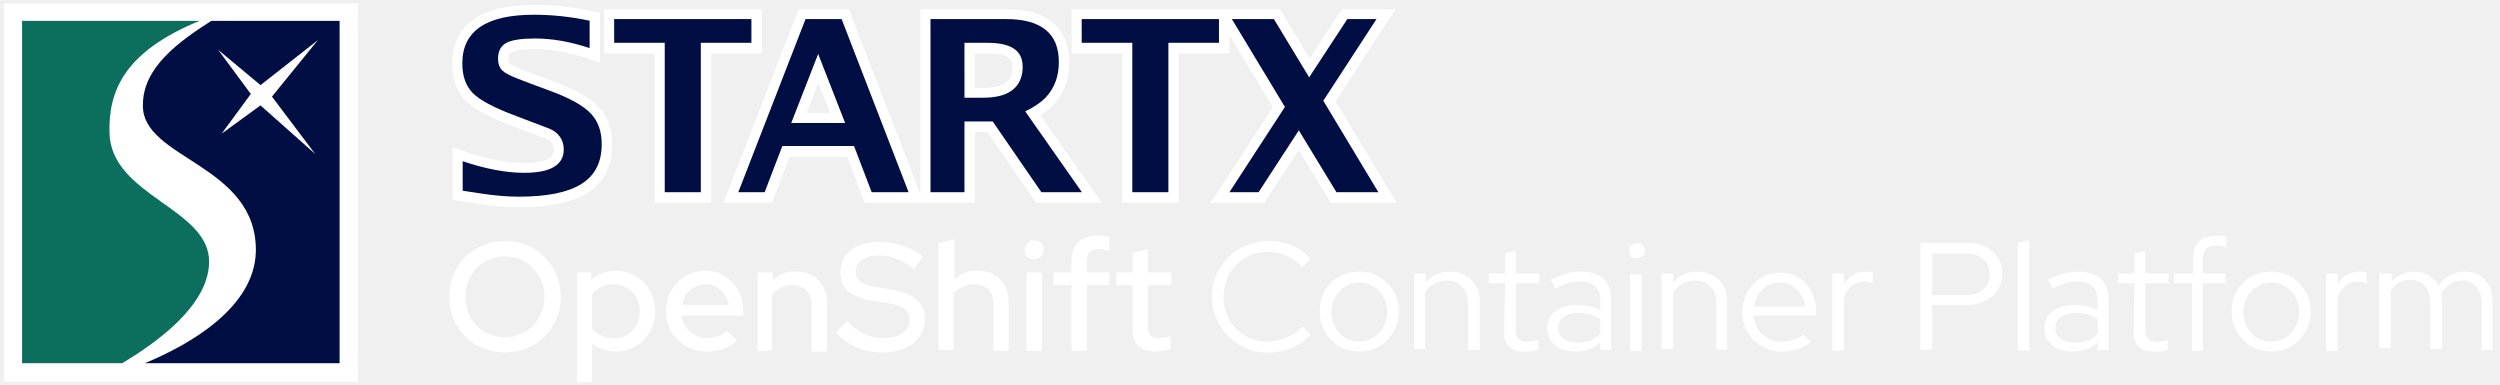
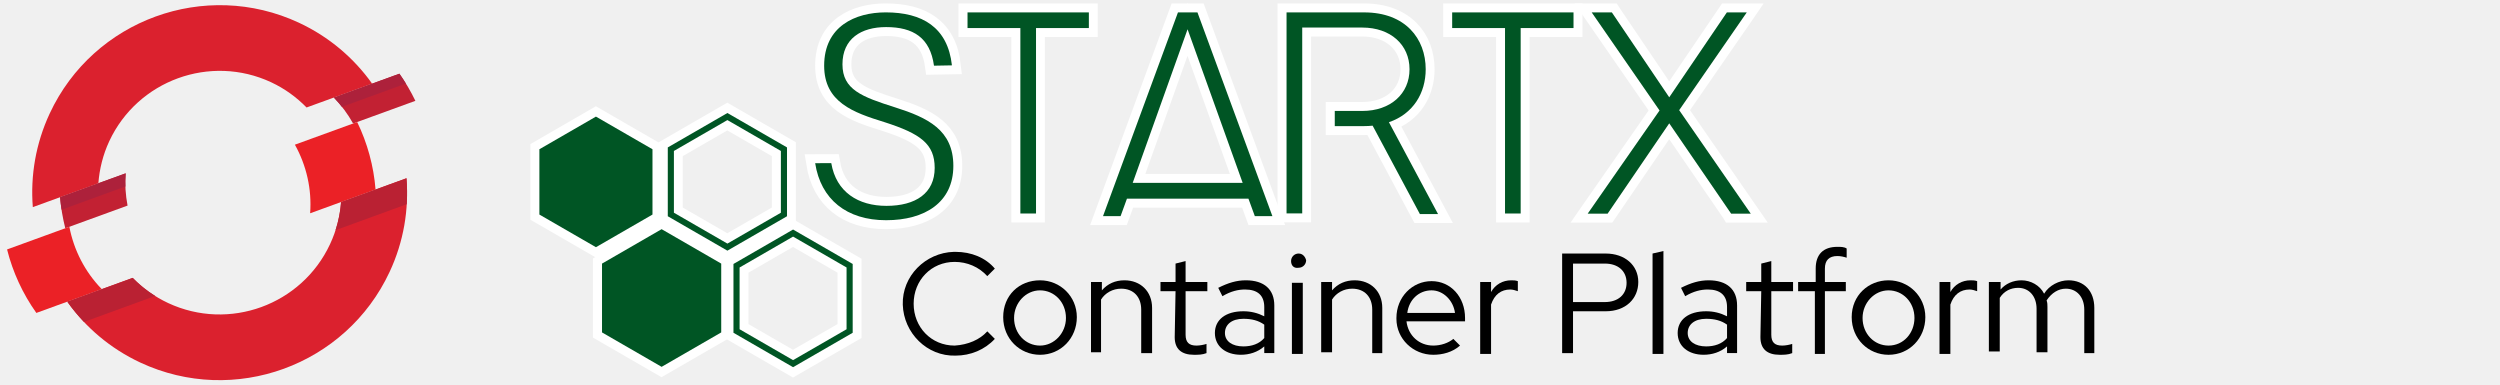
- <svg xmlns="http://www.w3.org/2000/svg" id="svg76" version="1.1" width="259.9" viewBox="0 0 259.9 40" height="40" enable-background="new 0 0 259.9 40">
-   <defs id="defs80" />
-   <g transform="matrix(0.1744864,0,0,0.1744864,0.2991442,0.079288)" id="g863">
-     <rect y="1.637" x="0.68" height="225.386" width="210.912" id="rect621" style="font-size:12px;fill:#ffffff;fill-rule:evenodd;stroke:none" />
-     <path id="logoGreen" d="M 11.437,11.975 V 215.938 H 71.152 C 90.753,204.108 122.259,182.195 122.877,156.011 123.599,123.553 64.364,116.56 63.514,78.6 62.881,53.047 72.961,30.149 117.157,11.975 Z" style="fill:#0c6f5e;fill-opacity:1;fill-rule:evenodd;stroke:none" />
-     <path id="logoBlue" d="m 124.148,11.975 c -19.075,12.24 -40.708,27.582 -40.708,49.939 -1.051,32.591 68.333,35.206 67.281,87.772 -1.016,32.863 -38.482,54.803 -66.131,66.252 H 200.631 V 11.975 Z m 63.528,11.471 -27.361,33.656 25.756,34.17 -32.566,-28.934 -23.154,16.828 17.373,-23.638 -19.461,-26.301 25.242,21.035 z" style="fill:#000e44;fill-opacity:1;fill-rule:evenodd;stroke:none" />
-     <path id="rect2864-2" d="m 316.483,8.558 c -28.424,1.052e-4 -42.645,9.673 -42.645,29.006 -1e-5,7.482 2.05,13.329 6.144,17.559 4.094,4.183 12.219,8.576 24.361,13.177 l 11.365,4.332 9.57,3.624 c 2.884,1.069 5.141,2.766 6.77,5.09 1.489,2.138 2.224,4.61 2.224,7.445 -7e-5,9.295 -7.844,13.951 -23.521,13.951 -10.793,0 -23.021,-2.301 -36.698,-6.902 V 113.398 l 11.019,1.68 c 1.196,0.181 2.375,0.349 3.537,0.504 4.494,0.599 8.735,1.001 12.721,1.208 2.119,0.11 4.167,0.165 6.143,0.165 16.887,0 29.339,-2.528 37.341,-7.593 8.048,-5.019 12.073,-12.901 12.074,-23.637 -1e-4,-7.761 -2.219,-13.91 -6.638,-18.465 -4.42,-4.601 -12.341,-9.014 -23.785,-13.243 l -11.876,-4.398 -7.956,-3.064 c -4.606,-1.766 -7.653,-3.424 -9.142,-4.958 -1.582,-1.627 -2.372,-3.908 -2.372,-6.836 -3e-5,-4.461 1.636,-7.593 4.892,-9.405 3.256,-1.766 8.975,-2.652 17.163,-2.652 10.188,8.9e-5 21.024,1.905 32.515,5.716 V 12.116 C 338.571,9.745 327.509,8.558 316.483,8.558 Z M 364.295,11.144 v 14.149 h 30.143 v 89.012 h 21.495 V 25.293 h 30.143 V 11.144 Z m 114.032,0 -40.059,103.161 h 15.697 l 10.542,-27.524 h 42.71 l 10.525,27.524 h 21.989 L 499.822,11.144 Z m 74.451,0 v 103.161 h 20.243 V 72.138 h 16.817 l 29.023,42.167 h 24.147 L 609.226,66.142 c 5.489,-2.649 9.703,-5.573 12.634,-8.779 4.931,-5.484 7.396,-12.366 7.396,-20.639 -10e-5,-17.056 -10.48,-25.58 -31.46,-25.58 z m 90.082,0 v 14.149 h 30.159 v 89.012 h 21.495 V 25.293 h 30.143 V 11.144 Z m 89.473,0 31.609,52.346 -33.075,50.814 h 17.377 l 23.999,-36.863 22.401,36.863 h 24.987 L 786.821,59.8 818.512,11.144 H 801.135 L 778.388,45.849 757.386,11.144 Z m -159.312,14.149 H 586.841 c 6.466,9e-5 11.415,0.999 14.857,2.998 4.001,2.277 5.996,6.031 5.996,11.283 -4e-5,5.019 -1.431,9.092 -4.316,12.205 -3.815,4.136 -10.172,6.21 -19.057,6.21 h -11.299 z m -87.167,6.622 16.06,41.129 H 469.811 Z" style="fill:#ffffff;fill-opacity:1;stroke:#ffffff;stroke-width:12.201;stroke-linecap:butt;stroke-linejoin:miter;stroke-miterlimit:2.5;stroke-dasharray:none;stroke-opacity:1" />
-     <path id="rect2864-6" d="m 316.384,8.327 c -28.424,1.052e-4 -42.645,9.673 -42.645,29.006 -1e-5,7.482 2.05,13.329 6.144,17.559 4.094,4.183 12.219,8.576 24.361,13.177 l 11.365,4.332 9.57,3.624 c 2.884,1.069 5.141,2.766 6.77,5.09 1.489,2.138 2.224,4.61 2.224,7.445 -6e-5,9.295 -7.844,13.951 -23.521,13.951 -10.793,0 -23.021,-2.301 -36.698,-6.902 v 17.559 l 11.019,1.68 c 8.281,1.255 15.749,1.878 22.401,1.878 16.887,0 29.339,-2.528 37.341,-7.593 8.048,-5.019 12.073,-12.901 12.074,-23.637 -8e-5,-7.761 -2.219,-13.91 -6.638,-18.465 -4.42,-4.601 -12.341,-9.014 -23.785,-13.243 l -11.876,-4.398 -7.956,-3.064 c -4.606,-1.766 -7.653,-3.424 -9.142,-4.958 -1.582,-1.627 -2.372,-3.908 -2.372,-6.836 -3e-5,-4.461 1.636,-7.593 4.892,-9.405 3.256,-1.766 8.976,-2.652 17.163,-2.652 10.188,8.9e-5 21.024,1.905 32.515,5.716 V 11.885 C 338.471,9.514 327.409,8.327 316.384,8.327 Z m 47.812,2.586 v 14.149 h 30.143 v 89.012 h 21.495 V 25.062 h 30.143 V 10.913 Z m 114.032,0 -40.059,103.161 h 15.697 L 464.408,86.55 h 42.71 l 10.525,27.524 h 21.989 L 499.723,10.913 Z m 74.451,0 v 103.161 h 20.243 V 71.907 h 16.817 l 29.023,42.167 h 24.147 L 609.126,65.911 c 5.489,-2.649 9.703,-5.573 12.634,-8.779 4.931,-5.484 7.396,-12.366 7.396,-20.639 -1e-4,-17.056 -10.48,-25.58 -31.46,-25.58 z m 90.082,0 v 14.149 h 30.159 v 89.012 h 21.495 V 25.062 h 30.143 V 10.913 Z m 89.473,0 31.609,52.346 -33.075,50.814 h 17.377 l 23.999,-36.863 22.401,36.863 h 24.987 L 786.721,59.569 818.412,10.913 H 801.035 L 778.288,45.618 757.287,10.913 Z M 572.922,25.062 h 13.82 c 6.466,9.1e-5 11.415,0.999 14.857,2.998 4.001,2.277 5.996,6.031 5.996,11.283 -7e-5,5.019 -1.431,9.092 -4.316,12.205 -3.815,4.136 -10.172,6.21 -19.057,6.21 h -11.299 z m -87.167,6.622 16.06,41.129 h -32.103 z" style="fill:#000e44;fill-opacity:1;stroke:none;stroke-width:0.791" />
+ <svg xmlns="http://www.w3.org/2000/svg" width="259.9" height="40" enable-background="new 0 0 259.9 40" version="1.1" viewBox="0 0 259.9 40">
+   <g transform="matrix(.93048 0 0 .93048 212.94 -87.497)" fill="#fff" stroke="#fff" stroke-width="6.83">
+     <g transform="matrix(.29282 0 0 -.29282 -168.59 110.71)">
+       <path d="m0 0v-24.916l21.575-12.457 21.576 12.457v24.916l-21.576 12.458z" fill="#fff" stroke="#fff" stroke-width="6.83" />
+     </g>
+     <g transform="matrix(.29282 0 0 -.29282 -140.25 135.06)">
+       <path d="M 0,0 -22.743,13.132 V 39.391 L 0,52.525 22.746,39.391 V 13.132 Z M -20.408,14.479 0,2.695 20.411,14.479 V 38.044 L 0,49.827 -20.408,38.044 Z" fill="#fff" stroke="#fff" stroke-width="6.83" />
+     </g>
+     <g transform="matrix(.29282 0 0 -.29282 -154.94 135.02)">
+       <path d="m0 0-22.743 13.133v26.259l22.743 13.134 22.743-13.134v-26.259z" fill="#fff" stroke="#fff" stroke-width="6.83" />
+     </g>
+     <g transform="matrix(.29282 0 0 -.29282 -147.59 122.04)">
+       <path d="M 0,0 -22.743,13.132 V 39.391 L 0,52.523 22.746,39.391 V 13.132 Z M -20.408,14.479 0,2.696 20.411,14.479 V 38.044 L 0,49.827 -20.408,38.044 Z" fill="#fff" stroke="#fff" stroke-width="6.83" />
+     </g>
+     <g transform="matrix(.29282 0 0 -.29282 -135.98 112.26)">
+       <path d="m0 0c1.879-11.084 10.309-16.305 21.057-16.305 11.147 0 18.402 4.828 18.402 14.478 0 9.132-5.372 13.044-19.207 17.479-11.819 3.651-22.966 7.564-22.966 21.521 0 15 11.817 20.346 23.504 20.346 13.835 0 23.638-5.61 25.249-20.214l-6.848-0.127c-1.476 10.696-7.926 14.731-18.269 14.731-9.533 0-16.653-4.432-16.653-14.215 0-9.652 7.387-12.39 20.146-16.435 12.358-3.91 22.164-8.609 22.164-22.304 0-13.955-10.883-20.735-25.657-20.735-15.04 0-24.918 7.934-27.067 21.759z" fill="#fff" stroke="#fff" stroke-width="6.83" />
+     </g>
+     <g transform="matrix(.29282 0 0 -.29282 -97.247 95.42)">
+       <path d="m0 0-28.592-77.724h6.702l2.421 6.645h46.364l2.429-6.645h6.702l-28.589 77.724zm3.667-6.433 21.02-58.61h-41.958z" fill="#fff" stroke="#fff" stroke-width="6.83" />
+     </g>
+     <g transform="matrix(.29282 0 0 -.29282 -120.76 95.42)">
+       <path d="m0 0v-5.971h20.164v-70.759h5.971v70.759h20.161v5.971z" fill="#fff" stroke="#fff" stroke-width="6.83" />
+     </g>
+     <g transform="matrix(.29282 0 0 -.29282 -68.19 117.95)">
+       <path d="m0 0-18.736 35.042c9.307 3.187 14.03 11.188 14.03 20.208 0 11.682-7.764 21.692-23.455 21.692h-29.64v-76.691h5.981v70.908h22.923c10.786 0 18.02-6.565 18.02-15.909 0-9.346-7.234-15.909-18.02-15.909h-10.504v-5.783h11.24c1.111 0 2.175 0.062 3.208 0.163l18.03-33.721z" fill="#fff" stroke="#fff" stroke-width="6.83" />
+     </g>
+     <g transform="matrix(.29282 0 0 -.29282 -66.605 95.42)">
+       <path d="m0 0v-5.971h20.164v-70.759h5.97v70.759h20.162v5.971z" fill="#fff" stroke="#fff" stroke-width="6.83" />
+     </g>
+     <g transform="matrix(.29282 0 0 -.29282 -35.918 95.42)">
+       <path d="m0 0-21.988-32.393-21.854 32.341-0.033 0.052h-7.696l25.885-37.419-27.287-39.189-0.124-0.179h7.598l23.511 34.461 23.581-34.409 0.031-0.052h7.491l-27.309 39.482 25.662 37.123 0.124 0.182z" fill="#fff" stroke="#fff" stroke-width="6.83" />
+     </g>
  </g>
-   <g transform="matrix(0.9349192,0,0,0.9349192,16.12814,2.338026)" fill="#fff" id="g977">
-     <path d="m 38.9,36.7 c -3.5,0 -6.2,-2.7 -6.2,-6.2 0,-3.5 2.7,-6.2 6.2,-6.2 3.5,0 6.2,2.7 6.2,6.2 0,3.5 -2.7,6.2 -6.2,6.2 z m 0,-10.7 c -2.5,0 -4.4,1.9 -4.4,4.5 0,2.6 1.9,4.5 4.4,4.5 2.5,0 4.4,-2 4.4,-4.5 C 43.3,28 41.4,26 38.9,26 Z" id="path923" />
-     <path d="m 46.8,27.8 h 1.7 v 0.8 c 0.7,-0.6 1.7,-1 2.7,-1 2.5,0 4.4,2 4.4,4.5 0,2.5 -1.9,4.5 -4.4,4.5 -0.9,0 -1.9,-0.3 -2.6,-0.9 V 40 H 46.9 V 27.8 Z m 1.8,2.4 v 3.9 c 0.5,0.6 1.5,1 2.4,1 1.7,0 2.9,-1.3 2.9,-3 0,-1.7 -1.3,-3 -2.9,-3 -1,0 -1.9,0.4 -2.4,1.1 z" id="path925" />
-     <path d="m 61.4,36.6 c -2.6,0 -4.6,-2 -4.6,-4.5 0,-2.5 1.9,-4.5 4.4,-4.5 2.4,0 4.2,2 4.2,4.5 v 0.5 h -6.9 c 0.2,1.4 1.5,2.5 2.9,2.5 0.8,0 1.6,-0.3 2.2,-0.8 l 1.1,1.1 c -0.9,0.8 -2.1,1.2 -3.3,1.2 z m -2.8,-5.2 h 5.2 c -0.3,-1.3 -1.3,-2.3 -2.5,-2.3 -1.4,0 -2.5,0.9 -2.7,2.3 z" id="path927" />
-     <path d="m 67,27.8 h 1.7 v 0.9 c 0.7,-0.7 1.6,-1.1 2.6,-1 2,0 3.4,1.4 3.4,3.4 v 5.5 H 73 v -5.2 c 0,-1.4 -0.8,-2.2 -2.2,-2.2 -0.9,0 -1.7,0.4 -2.2,1.1 v 6.2 H 67 Z" id="path929" />
-     <path d="m 76.9,33.2 c 1.3,1.3 2.6,1.9 4.1,1.9 1.7,0 2.9,-0.8 2.9,-2 0,-1.1 -0.7,-1.6 -2.4,-1.9 l -2,-0.3 c -2.2,-0.4 -3.3,-1.4 -3.3,-3.1 0,-2.1 1.7,-3.4 4.4,-3.4 1.7,0 3.4,0.6 4.8,1.6 l -1,1.4 c -1.3,-1 -2.6,-1.5 -3.9,-1.5 -1.6,0 -2.6,0.7 -2.6,1.8 0,1 0.6,1.4 2.1,1.7 l 1.9,0.3 c 2.5,0.4 3.7,1.5 3.7,3.3 0,2.2 -1.9,3.7 -4.8,3.7 -1.9,0 -3.8,-0.8 -5.1,-2.2 z" id="path931" />
-     <path d="m 87.2,24.5 1.7,-0.4 v 4.5 c 0.7,-0.7 1.6,-1.1 2.6,-1 2,0 3.4,1.4 3.4,3.4 v 5.5 h -1.7 v -5.2 c 0,-1.4 -0.8,-2.2 -2.2,-2.2 -0.9,0 -1.7,0.4 -2.2,1.1 v 6.2 H 87.1 V 24.5 Z" id="path933" />
-     <path d="m 96.7,25.3 c 0,-0.6 0.5,-1.1 1,-1.1 0.6,0 1.1,0.4 1.1,1 0,0.6 -0.4,1.1 -1,1.1 h -0.1 c -0.6,0.1 -1,-0.4 -1,-1 z m 1.9,11.2 h -1.7 v -8.7 h 1.7 z" id="path935" />
-     <path d="m 101.9,27.8 v -1.3 c 0,-1.8 1,-2.8 3,-2.8 0.4,0 0.8,0 1.2,0.2 v 1.5 c -0.3,-0.1 -0.7,-0.2 -1.1,-0.2 -0.9,0 -1.4,0.4 -1.4,1.3 v 1.3 h 2.5 v 1.4 h -2.5 v 7.3 h -1.7 v -7.3 h -2 v -1.4 z" id="path937" />
-     <path d="m 108.7,29.2 h -1.8 v -1.4 h 1.8 v -2.2 l 1.7,-0.4 v 2.6 h 2.6 v 1.4 h -2.6 v 4.7 c 0,0.9 0.4,1.2 1.3,1.2 0.4,0 0.8,-0.1 1.2,-0.2 v 1.4 c -0.5,0.2 -1.1,0.2 -1.6,0.3 -1.7,0 -2.6,-0.8 -2.6,-2.3 z" id="path939" />
-     <path d="m 127.6,33.8 0.9,0.9 c -1.2,1.3 -2.9,2 -4.7,2 -3.4,0.1 -6.2,-2.7 -6.3,-6.1 -0.1,-3.4 2.7,-6.2 6.1,-6.3 h 0.2 c 1.9,0 3.6,0.7 4.7,2 l -0.9,0.9 c -1,-1.1 -2.4,-1.7 -3.9,-1.7 -2.8,0 -4.9,2.2 -4.9,5 0,2.8 2.1,5 4.9,5 1.6,-0.1 3,-0.7 3.9,-1.7 z" id="path941" />
-     <path d="m 133.9,27.7 c 2.4,0 4.4,1.9 4.4,4.4 0,2.5 -1.9,4.5 -4.4,4.5 -2.4,0 -4.4,-1.9 -4.4,-4.5 0,-2.6 1.9,-4.4 4.4,-4.4 z m 3.1,4.5 c 0,-1.9 -1.4,-3.3 -3.1,-3.3 -1.7,0 -3.1,1.5 -3.1,3.3 0,1.9 1.4,3.3 3.1,3.3 1.7,0 3.1,-1.5 3.1,-3.3 z" id="path943" />
-     <path d="m 140,27.9 h 1.3 v 1 c 0.7,-0.8 1.6,-1.2 2.7,-1.2 1.9,0 3.3,1.3 3.3,3.3 v 5.4 H 146 v -5.2 c 0,-1.5 -0.9,-2.5 -2.4,-2.5 -1,0 -1.9,0.5 -2.4,1.3 v 6.3 H 140 Z" id="path945" />
-     <path d="m 150.1,29 h -1.8 v -1.1 h 1.8 v -2.2 l 1.2,-0.3 v 2.5 h 2.6 V 29 h -2.6 v 5.2 c 0,0.9 0.4,1.3 1.3,1.3 0.4,0 0.9,-0.1 1.2,-0.2 v 1.1 c -0.5,0.2 -1,0.2 -1.5,0.2 -1.5,0 -2.3,-0.7 -2.3,-2.1 z" id="path947" />
-     <path d="m 154.8,34 c 0,-1.6 1.3,-2.6 3.4,-2.6 0.9,0 1.7,0.2 2.5,0.6 v -1.1 c 0,-1.4 -0.8,-2.1 -2.3,-2.1 -0.8,0 -1.7,0.2 -2.7,0.8 l -0.5,-1 c 1.2,-0.6 2.2,-0.9 3.3,-0.9 2.2,0 3.4,1.1 3.4,3 v 5.7 h -1.2 v -0.8 c -0.8,0.7 -1.8,1 -2.8,1 -1.8,0 -3.1,-1 -3.1,-2.6 z m 3.4,1.6 c 1,0 1.9,-0.3 2.5,-1 V 33 c -0.7,-0.5 -1.5,-0.7 -2.5,-0.7 -1.4,0 -2.2,0.7 -2.2,1.7 0,1 0.9,1.6 2.2,1.6 z" id="path949" />
-     <path d="m 163.9,25.4 c 0,-0.5 0.4,-0.9 0.9,-0.9 0.5,0 0.8,0.4 0.9,0.8 0,0.5 -0.4,0.9 -0.9,0.9 -0.6,0.1 -0.9,-0.3 -0.9,-0.8 z m 1.4,11.1 H 164 V 28 h 1.3 z" id="path951" />
-     <path d="m 167.5,27.9 h 1.3 v 1 c 0.7,-0.8 1.6,-1.2 2.7,-1.2 1.9,0 3.3,1.3 3.3,3.3 v 5.4 h -1.2 v -5.2 c 0,-1.5 -0.9,-2.5 -2.4,-2.5 -1,0 -1.9,0.5 -2.4,1.3 v 6.3 h -1.3 z" id="path953" />
-     <path d="m 180.9,36.6 c -2.4,0 -4.4,-1.9 -4.4,-4.3 v -0.1 c 0,-2.5 1.9,-4.4 4.2,-4.4 2.3,0 4,1.9 4,4.4 v 0.4 h -7 c 0.2,1.7 1.5,2.9 3.2,2.9 0.9,0 1.8,-0.3 2.4,-0.8 l 0.8,0.8 c -0.9,0.8 -2.1,1.1 -3.2,1.1 z m -3.1,-5 h 5.7 c -0.2,-1.5 -1.4,-2.7 -2.8,-2.7 -1.5,0 -2.7,1.1 -2.9,2.7 z" id="path955" />
-     <path d="m 186.5,27.9 h 1.3 v 1.2 c 0.5,-0.9 1.4,-1.4 2.4,-1.4 0.3,0 0.5,0 0.8,0.1 V 29 c -0.3,-0.1 -0.6,-0.2 -0.9,-0.2 -1.1,0 -1.9,0.6 -2.3,1.8 v 5.9 h -1.3 z" id="path957" />
-     <path d="m 196.3,24.5 h 5.2 c 2.3,0 3.9,1.4 3.9,3.4 0,2 -1.5,3.5 -3.9,3.5 h -3.9 v 5 h -1.3 z m 1.3,1.2 v 4.6 h 3.8 c 1.6,0 2.6,-0.9 2.6,-2.3 0,-1.4 -1,-2.3 -2.6,-2.3 z" id="path959" />
-     <path d="m 208.4,36.5 h -1.3 v -12 l 1.3,-0.3 z" id="path961" />
-     <path d="m 210.1,34 c 0,-1.6 1.3,-2.6 3.4,-2.6 0.9,0 1.7,0.2 2.5,0.6 v -1.1 c 0,-1.4 -0.8,-2.1 -2.3,-2.1 -0.8,0 -1.7,0.2 -2.7,0.8 l -0.5,-1 c 1.2,-0.6 2.2,-0.9 3.3,-0.9 2.2,0 3.4,1.1 3.4,3 v 5.7 H 216 v -0.8 c -0.8,0.7 -1.8,1 -2.8,1 -1.8,0 -3.1,-1 -3.1,-2.6 z m 3.4,1.6 c 1,0 1.9,-0.3 2.5,-1 V 33 c -0.7,-0.5 -1.5,-0.7 -2.5,-0.7 -1.4,0 -2.2,0.7 -2.2,1.7 0,1 0.9,1.6 2.2,1.6 z" id="path963" />
-     <path d="m 220.1,29 h -1.8 v -1.1 h 1.8 v -2.2 l 1.2,-0.3 v 2.5 h 2.6 V 29 h -2.6 v 5.2 c 0,0.9 0.4,1.3 1.3,1.3 0.4,0 0.9,-0.1 1.2,-0.2 v 1.1 c -0.5,0.2 -1,0.2 -1.5,0.2 -1.5,0 -2.3,-0.7 -2.3,-2.1 z" id="path965" />
-     <path d="m 226.6,27.9 v -1.6 c 0,-1.7 0.9,-2.6 2.6,-2.6 0.4,0 0.8,0 1.1,0.2 V 25 c -0.3,-0.1 -0.7,-0.2 -1.1,-0.2 -1,0 -1.5,0.5 -1.5,1.5 v 1.6 h 2.5 V 29 h -2.5 v 7.5 h -1.2 V 29 h -2 v -1.1 z" id="path967" />
-     <path d="m 235.3,27.7 c 2.4,0 4.4,1.9 4.4,4.4 0,2.5 -1.9,4.5 -4.4,4.5 -2.4,0 -4.4,-1.9 -4.4,-4.5 0,-2.6 2,-4.4 4.4,-4.4 z m 3.1,4.5 c 0,-1.9 -1.4,-3.3 -3.1,-3.3 -1.7,0 -3.1,1.5 -3.1,3.3 0,1.9 1.4,3.3 3.1,3.3 1.8,0 3.1,-1.5 3.1,-3.3 z" id="path969" />
-     <path d="m 241.4,27.9 h 1.3 v 1.2 c 0.5,-0.9 1.4,-1.4 2.4,-1.4 0.3,0 0.5,0 0.8,0.1 V 29 c -0.3,-0.1 -0.6,-0.2 -0.9,-0.2 -1.1,0 -1.9,0.6 -2.3,1.8 v 5.9 h -1.3 z" id="path971" />
-     <path d="m 247.4,27.9 h 1.3 v 0.9 c 0.6,-0.7 1.5,-1.1 2.5,-1.1 1.1,0 2.2,0.6 2.7,1.6 0.6,-1 1.8,-1.6 2.9,-1.6 1.9,0 3.1,1.3 3.1,3.3 v 5.4 h -1.2 v -5.2 c 0,-1.5 -0.9,-2.5 -2.2,-2.5 -0.9,0 -1.7,0.5 -2.3,1.4 0.1,0.3 0.1,0.5 0.1,0.8 v 5.4 H 253 v -5.2 c 0,-1.5 -0.9,-2.5 -2.2,-2.5 -0.9,0 -1.7,0.4 -2.2,1.2 v 6.4 h -1.3 v -8.3 z" id="path973" />
+   <g transform="matrix(.93048 0 0 .93048 45.461 -87.497)">
+     <g transform="matrix(.29282 0 0 -.29282 11.407 110.71)">
+       <path d="m0 0v-24.916l21.575-12.457 21.576 12.457v24.916l-21.576 12.458z" fill="#005524" />
+     </g>
+     <g transform="matrix(.29282 0 0 -.29282 39.75 135.06)">
+       <path d="M 0,0 -22.743,13.132 V 39.391 L 0,52.525 22.746,39.391 V 13.132 Z M -20.408,14.479 0,2.695 20.411,14.479 V 38.044 L 0,49.827 -20.408,38.044 Z" fill="#005524" />
+     </g>
+     <g transform="matrix(.29282 0 0 -.29282 25.063 135.02)">
+       <path d="m0 0-22.743 13.133v26.259l22.743 13.134 22.743-13.134v-26.259z" fill="#005524" />
+     </g>
+     <g transform="matrix(.29282 0 0 -.29282 32.412 122.04)">
+       <path d="M 0,0 -22.743,13.132 V 39.391 L 0,52.523 22.746,39.391 V 13.132 Z M -20.408,14.479 0,2.696 20.411,14.479 V 38.044 L 0,49.827 -20.408,38.044 Z" fill="#005524" />
+     </g>
+     <g transform="matrix(.29282 0 0 -.29282 44.018 112.26)">
+       <path d="m0 0c1.879-11.084 10.309-16.305 21.057-16.305 11.147 0 18.402 4.828 18.402 14.478 0 9.132-5.372 13.044-19.207 17.479-11.819 3.651-22.966 7.564-22.966 21.521 0 15 11.817 20.346 23.504 20.346 13.835 0 23.638-5.61 25.249-20.214l-6.848-0.127c-1.476 10.696-7.926 14.731-18.269 14.731-9.533 0-16.653-4.432-16.653-14.215 0-9.652 7.387-12.39 20.146-16.435 12.358-3.91 22.164-8.609 22.164-22.304 0-13.955-10.883-20.735-25.657-20.735-15.04 0-24.918 7.934-27.067 21.759z" fill="#005524" />
+     </g>
+     <g transform="matrix(.29282 0 0 -.29282 82.753 95.42)">
+       <path d="m0 0-28.592-77.724h6.702l2.421 6.645h46.364l2.429-6.645h6.702l-28.589 77.724zm3.667-6.433 21.02-58.61h-41.958z" fill="#005524" />
+     </g>
+     <g transform="matrix(.29282 0 0 -.29282 59.241 95.42)">
+       <path d="m0 0v-5.971h20.164v-70.759h5.971v70.759h20.161v5.971z" fill="#005524" />
+     </g>
+     <g transform="matrix(.29282 0 0 -.29282 111.81 117.95)">
+       <path d="m0 0-18.736 35.042c9.307 3.187 14.03 11.188 14.03 20.208 0 11.682-7.764 21.692-23.455 21.692h-29.64v-76.691h5.981v70.908h22.923c10.786 0 18.02-6.565 18.02-15.909 0-9.346-7.234-15.909-18.02-15.909h-10.504v-5.783h11.24c1.111 0 2.175 0.062 3.208 0.163l18.03-33.721z" fill="#005524" />
+     </g>
+     <g transform="matrix(.29282 0 0 -.29282 113.39 95.42)">
+       <path d="m0 0v-5.971h20.164v-70.759h5.97v70.759h20.162v5.971z" fill="#005524" />
+     </g>
+     <g transform="matrix(.29282 0 0 -.29282 144.08 95.42)">
+       <path d="m0 0-21.988-32.393-21.854 32.341-0.033 0.052h-7.696l25.885-37.419-27.287-39.189-0.124-0.179h7.598l23.511 34.461 23.581-34.409 0.031-0.052h7.491l-27.309 39.482 25.662 37.123 0.124 0.182z" fill="#005524" />
+     </g>
+   </g>
+   <g transform="matrix(.82971 0 0 .82971 -1.8103 .53728)">
+     <path d="m54.228 11.987c-0.573-1.183-1.235-2.324-2.004-3.4l-8.213 2.989c0.955 0.978 1.758 2.076 2.414 3.251zm-36.303 9.083-8.215 2.989c0.105 1.317 0.333 2.619 0.651 3.894l7.804-2.841c-0.254-1.32-0.344-2.68-0.24-4.041" fill="#c22133" />
+     <path d="m36.156 9.66c1.709 0.797 3.189 1.885 4.438 3.16l8.213-2.989c-2.275-3.192-5.374-5.86-9.17-7.631-11.741-5.475-25.749-0.378-31.222 11.363-1.772 3.799-2.431 7.834-2.121 11.741l8.214-2.989c0.136-1.78 0.57-3.564 1.366-5.274 3.558-7.628 12.656-10.938 20.284-7.381" fill="#db212e" />
+     <path d="m44.916 24.668c-0.131 1.779-0.58 3.562-1.379 5.274-3.556 7.629-12.656 10.939-20.282 7.383-1.711-0.799-3.203-1.877-4.446-3.155l-8.196 2.982c2.27 3.192 5.365 5.861 9.164 7.634 11.741 5.474 25.746 0.376 31.221-11.365 1.774-3.796 2.428-7.831 2.115-11.735z" fill="#db212e" />
+     <path d="m46.935 14.641-7.804 2.84c1.45 2.598 2.135 5.588 1.91 8.595l8.196-2.981c-0.235-2.941-1.019-5.812-2.303-8.454m-36.063 13.124-7.804 2.842c0.716 2.845 1.96 5.549 3.67 7.955l8.195-2.984c-2.104-2.16-3.502-4.894-4.061-7.814" fill="#eb2126" />
+     <path d="m53.038 9.823c-0.259-0.42-0.527-0.834-0.814-1.236l-8.213 2.989c0.361 0.37 0.694 0.762 1.011 1.165zm-35.145 12.896c-0.02-0.547-0.011-1.097 0.031-1.649l-8.215 2.989c0.043 0.526 0.109 1.049 0.188 1.57l7.996-2.91z" fill="#ad213b" />
+     <path d="m53.112 21.686-8.196 2.982c-0.086 1.18-0.316 2.362-0.693 3.525l8.921-3.252c0.064-1.09 0.054-2.178-0.033-3.255m-42.499 15.468c0.631 0.889 1.33 1.736 2.089 2.536l8.922-3.254c-1.042-0.652-1.985-1.414-2.816-2.266z" fill="#ba2133" />
+   </g>
+   <g stroke-width=".87">
+     <path d="m102.64 34.447 0.783 0.783c-1.044 1.131-2.523 1.74-4.089 1.74-2.958 0.087-5.394-2.349-5.481-5.306-0.087-2.958 2.349-5.394 5.306-5.481h0.174c1.653 0 3.132 0.609 4.089 1.74l-0.783 0.783c-0.87-0.957-2.088-1.479-3.393-1.479-2.436 0-4.263 1.914-4.263 4.35 0 2.436 1.827 4.35 4.263 4.35 1.392-0.087 2.61-0.609 3.393-1.479z" />
+     <path d="m108.12 29.141c2.088 0 3.828 1.653 3.828 3.828 0 2.175-1.653 3.915-3.828 3.915-2.088 0-3.828-1.653-3.828-3.915 0-2.262 1.653-3.828 3.828-3.828zm2.697 3.915c0-1.653-1.218-2.871-2.697-2.871-1.479 0-2.697 1.305-2.697 2.871 0 1.653 1.218 2.871 2.697 2.871 1.479 0 2.697-1.305 2.697-2.871z" />
+     <path d="m113.42 29.315h1.131v0.87c0.609-0.696 1.392-1.044 2.349-1.044 1.653 0 2.871 1.131 2.871 2.871v4.698h-1.131v-4.524c0-1.305-0.783-2.175-2.088-2.175-0.87 0-1.653 0.435-2.088 1.131v5.481h-1.044z" />
+     <path d="m122.21 30.272h-1.566v-0.957h1.566v-1.914l1.044-0.261v2.175h2.262v0.957h-2.262v4.524c0 0.783 0.348 1.131 1.131 1.131 0.348 0 0.783-0.087 1.044-0.174v0.957c-0.435 0.174-0.87 0.174-1.305 0.174-1.305 0-2.001-0.609-2.001-1.827z" />
+     <path d="m126.3 34.621c0-1.392 1.131-2.262 2.958-2.262 0.783 0 1.479 0.174 2.175 0.522v-0.957c0-1.218-0.696-1.827-2.001-1.827-0.696 0-1.479 0.174-2.349 0.696l-0.435-0.87c1.044-0.522 1.914-0.783 2.871-0.783 1.914 0 2.958 0.957 2.958 2.61v4.958h-1.044v-0.696c-0.696 0.609-1.566 0.87-2.436 0.87-1.566 0-2.697-0.87-2.697-2.262zm2.958 1.392c0.87 0 1.653-0.261 2.175-0.87v-1.392c-0.609-0.435-1.305-0.609-2.175-0.609-1.218 0-1.914 0.609-1.914 1.479s0.783 1.392 1.914 1.392z" />
+     <path d="m134.22 27.14c0-0.435 0.348-0.783 0.783-0.783s0.696 0.348 0.783 0.696c0 0.435-0.348 0.783-0.783 0.783-0.522 0.087-0.783-0.261-0.783-0.696zm1.218 9.656h-1.131v-7.394h1.131z" />
+     <path d="m137.35 29.315h1.131v0.87c0.609-0.696 1.392-1.044 2.349-1.044 1.653 0 2.871 1.131 2.871 2.871v4.698h-1.044v-4.524c0-1.305-0.783-2.175-2.088-2.175-0.87 0-1.653 0.435-2.088 1.131v5.481h-1.131z" />
+     <path d="m149 36.883c-2.088 0-3.828-1.653-3.828-3.741v-0.087c0-2.175 1.653-3.828 3.654-3.828 2.001 0 3.48 1.653 3.48 3.828v0.348h-6.089c0.174 1.479 1.305 2.523 2.784 2.523 0.783 0 1.566-0.261 2.088-0.696l0.696 0.696c-0.783 0.696-1.827 0.957-2.784 0.957zm-2.697-4.35h4.958c-0.174-1.305-1.218-2.349-2.436-2.349-1.305 0-2.349 0.957-2.523 2.349z" />
+     <path d="m153.88 29.315h1.131v1.044c0.435-0.783 1.218-1.218 2.088-1.218 0.261 0 0.435 0 0.696 0.087v1.044c-0.261-0.087-0.522-0.174-0.783-0.174-0.957 0-1.653 0.522-2.001 1.566v5.133h-1.131z" />
+     <path d="m162.4 26.357h4.524c2.001 0 3.393 1.218 3.393 2.958s-1.305 3.045-3.393 3.045h-3.393v4.35h-1.131zm1.131 1.044v4.002h3.306c1.392 0 2.262-0.783 2.262-2.001s-0.87-2.001-2.262-2.001z" />
+     <path d="m172.93 36.796h-1.131v-10.439l1.131-0.261z" />
+     <path d="m174.41 34.621c0-1.392 1.131-2.262 2.958-2.262 0.783 0 1.479 0.174 2.175 0.522v-0.957c0-1.218-0.696-1.827-2.001-1.827-0.696 0-1.479 0.174-2.349 0.696l-0.435-0.87c1.044-0.522 1.914-0.783 2.871-0.783 1.914 0 2.958 0.957 2.958 2.61v4.958h-1.044v-0.696c-0.696 0.609-1.566 0.87-2.436 0.87-1.566 0-2.697-0.87-2.697-2.262zm2.958 1.392c0.87 0 1.653-0.261 2.175-0.87v-1.392c-0.609-0.435-1.305-0.609-2.175-0.609-1.218 0-1.914 0.609-1.914 1.479s0.783 1.392 1.914 1.392z" />
+     <path d="m183.1 30.272h-1.566v-0.957h1.566v-1.914l1.044-0.261v2.175h2.262v0.957h-2.262v4.524c0 0.783 0.348 1.131 1.131 1.131 0.348 0 0.783-0.087 1.044-0.174v0.957c-0.435 0.174-0.87 0.174-1.305 0.174-1.305 0-2.001-0.609-2.001-1.827z" />
+     <path d="m188.76 29.315v-1.392c0-1.479 0.783-2.262 2.262-2.262 0.348 0 0.696 0 0.957 0.174v0.957c-0.261-0.087-0.609-0.174-0.957-0.174-0.87 0-1.305 0.435-1.305 1.305v1.392h2.175v0.957h-2.175v6.524h-1.044v-6.524h-1.74v-0.957z" />
+     <path d="m196.33 29.141c2.088 0 3.828 1.653 3.828 3.828 0 2.175-1.653 3.915-3.828 3.915-2.088 0-3.828-1.653-3.828-3.915 0-2.262 1.74-3.828 3.828-3.828zm2.697 3.915c0-1.653-1.218-2.871-2.697-2.871s-2.697 1.305-2.697 2.871c0 1.653 1.218 2.871 2.697 2.871 1.566 0 2.697-1.305 2.697-2.871z" />
+     <path d="m201.63 29.315h1.131v1.044c0.435-0.783 1.218-1.218 2.088-1.218 0.261 0 0.435 0 0.696 0.087v1.044c-0.261-0.087-0.522-0.174-0.783-0.174-0.957 0-1.653 0.522-2.001 1.566v5.133h-1.131z" />
+     <path d="m206.85 29.315h1.131v0.783c0.522-0.609 1.305-0.957 2.175-0.957 0.957 0 1.914 0.522 2.349 1.392 0.522-0.87 1.566-1.392 2.523-1.392 1.653 0 2.697 1.131 2.697 2.871v4.698h-1.044v-4.524c0-1.305-0.783-2.175-1.914-2.175-0.783 0-1.479 0.435-2.001 1.218 0.087 0.261 0.087 0.435 0.087 0.696v4.698h-1.131v-4.524c0-1.305-0.783-2.175-1.914-2.175-0.783 0-1.479 0.348-1.914 1.044v5.567h-1.131v-7.22z" />
  </g>
</svg>
